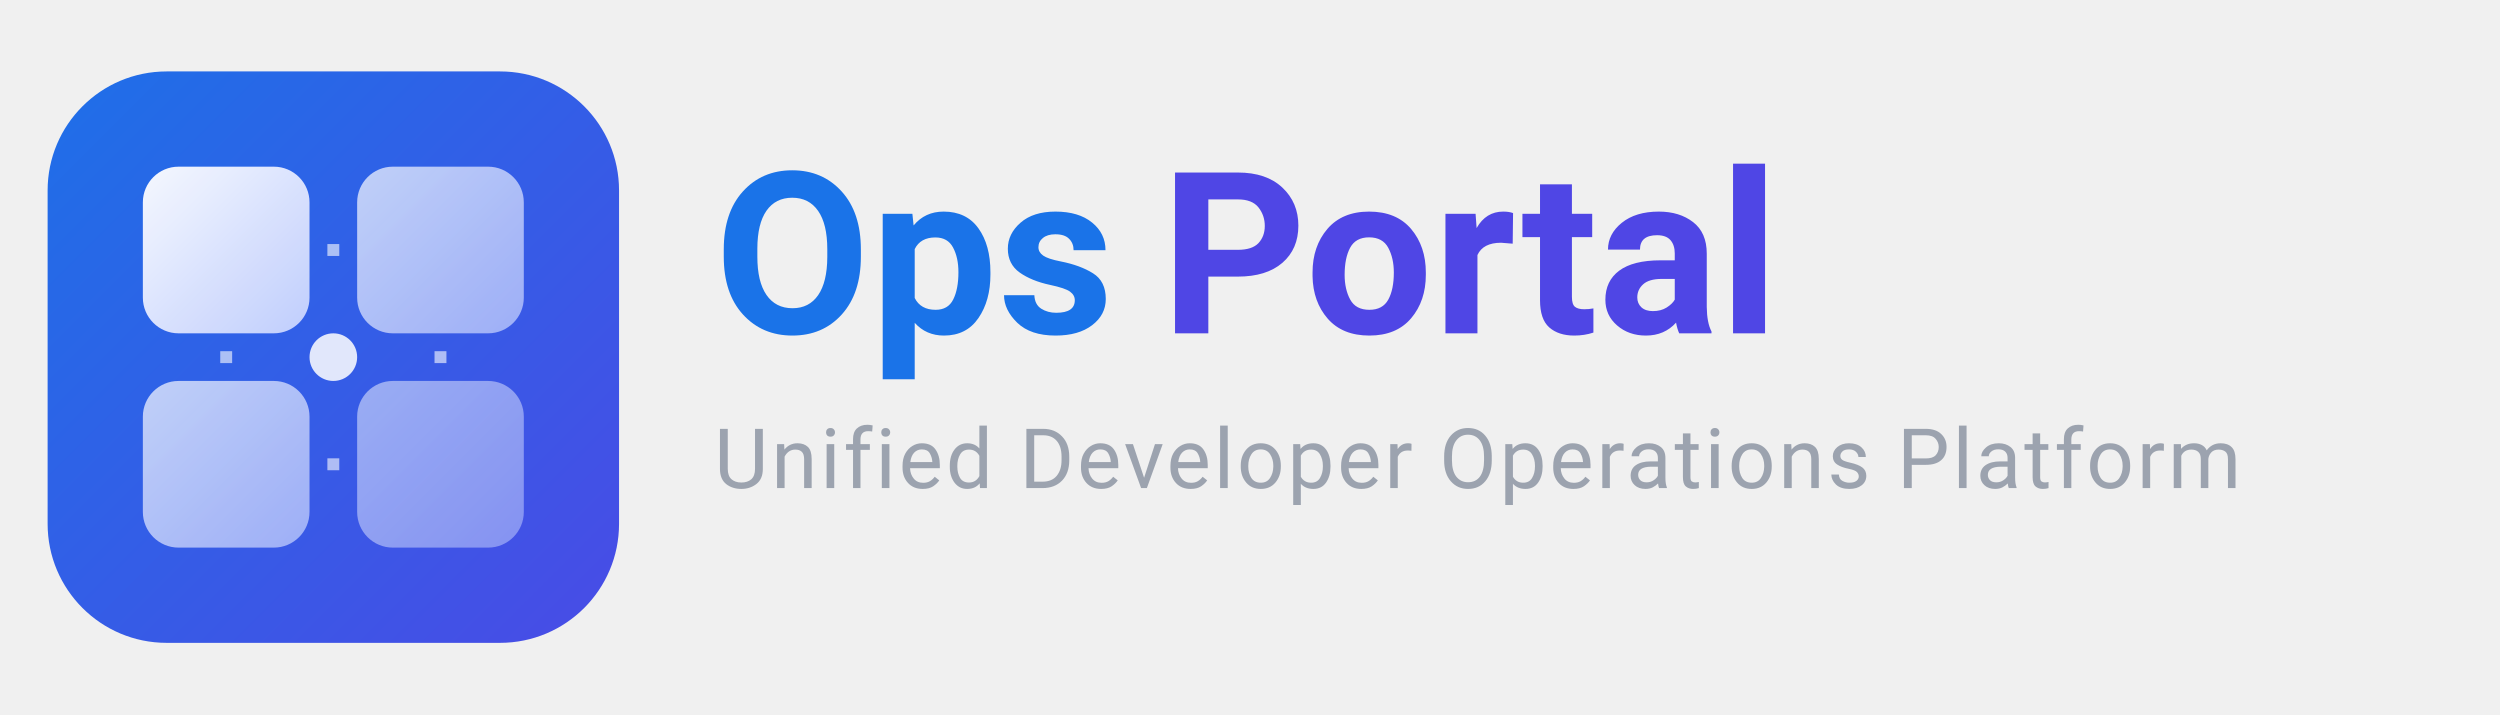
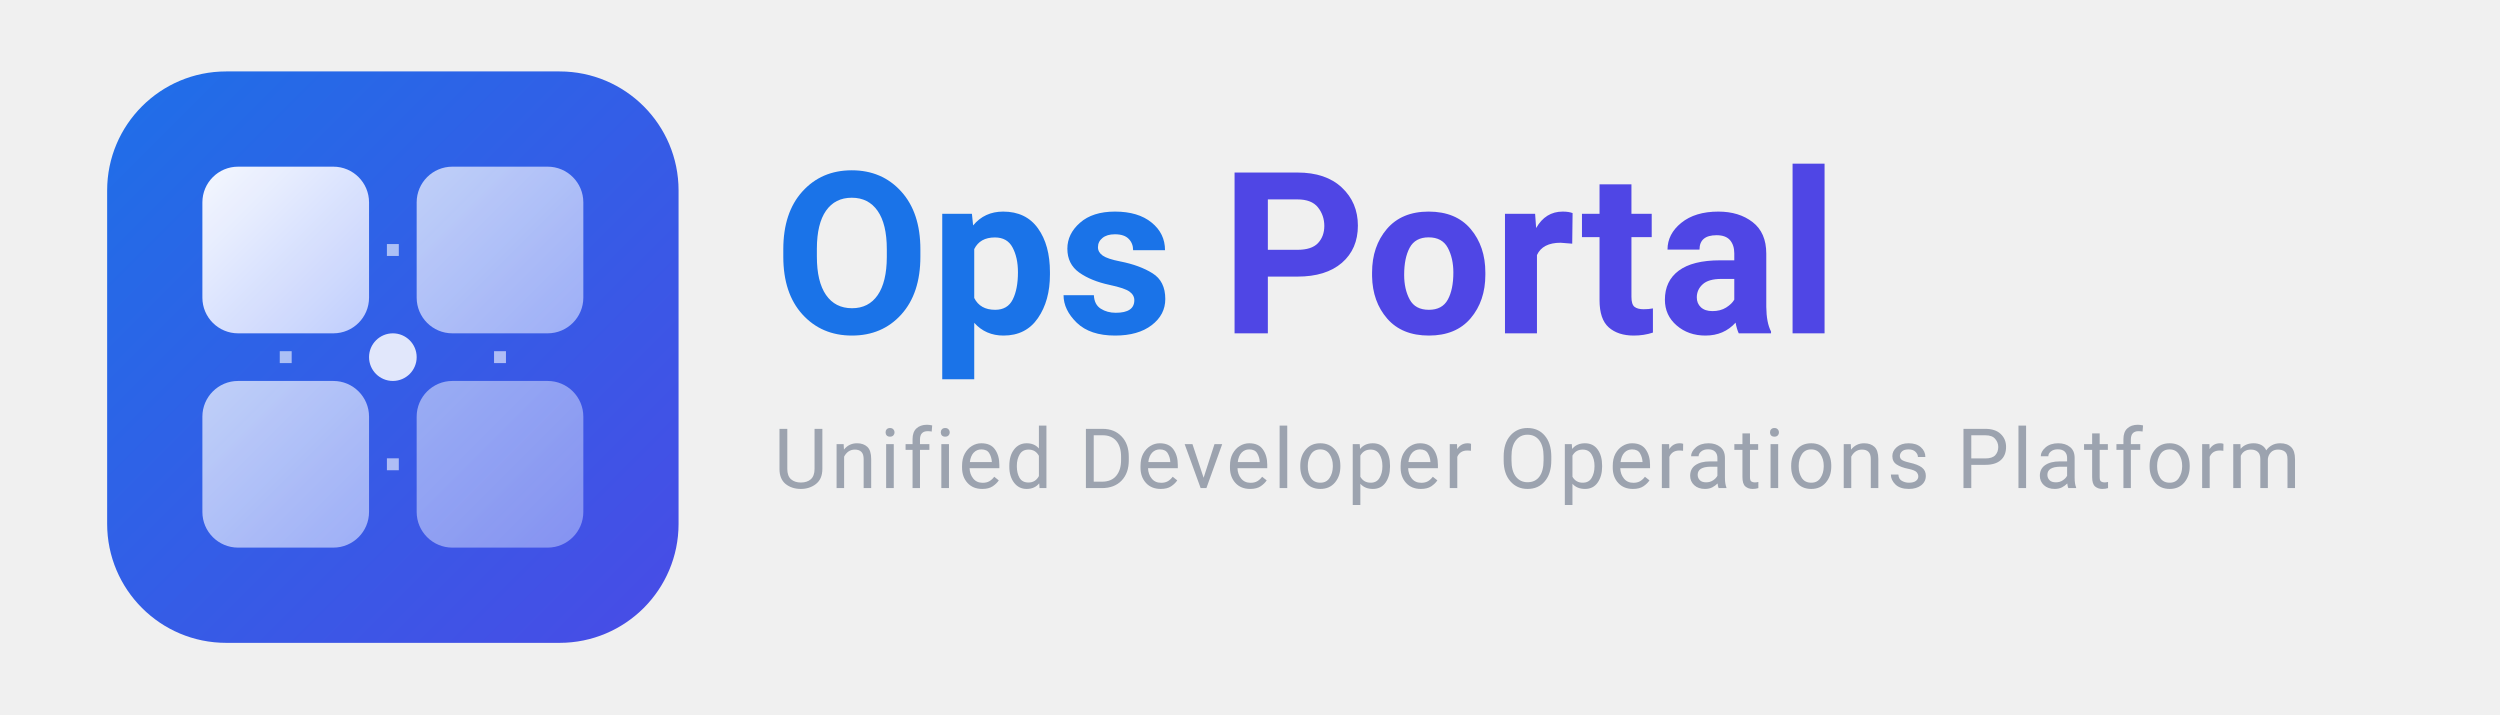
<svg xmlns="http://www.w3.org/2000/svg" viewBox="0 0 420 120" fill="none" role="img" aria-label="OpsPortal">
  <defs>
    <linearGradient id="bg" x1="0" y1="0" x2="120" y2="120" gradientUnits="userSpaceOnUse">
      <stop offset="0%" stop-color="#1a73e8" />
      <stop offset="100%" stop-color="#4F46E5" />
    </linearGradient>
    <linearGradient id="glow" x1="0" y1="0" x2="1" y2="1">
      <stop offset="0%" stop-color="#fff" />
      <stop offset="100%" stop-color="#c7d2fe" />
    </linearGradient>
  </defs>
-   <rect x="8" y="12" width="96" height="96" rx="20" fill="url(#bg)" />
-   <rect x="24" y="28" width="28" height="28" rx="6" fill="url(#glow)" opacity="0.95" />
-   <rect x="60" y="28" width="28" height="28" rx="6" fill="url(#glow)" opacity="0.70" />
-   <rect x="24" y="64" width="28" height="28" rx="6" fill="url(#glow)" opacity="0.70" />
-   <rect x="60" y="64" width="28" height="28" rx="6" fill="url(#glow)" opacity="0.50" />
-   <line x1="55" y1="42" x2="57" y2="42" stroke="#fff" stroke-width="2" opacity="0.6" />
-   <line x1="38" y1="59" x2="38" y2="61" stroke="#fff" stroke-width="2" opacity="0.6" />
-   <line x1="74" y1="59" x2="74" y2="61" stroke="#fff" stroke-width="2" opacity="0.6" />
-   <line x1="55" y1="78" x2="57" y2="78" stroke="#fff" stroke-width="2" opacity="0.6" />
-   <circle cx="56" cy="60" r="4" fill="#fff" opacity="0.85" />
-   <text x="120" y="56" font-family="system-ui,-apple-system,BlinkMacSystemFont,'Segoe UI',Roboto,sans-serif" font-size="38" font-weight="700" fill="#1a73e8">Ops</text>
-   <text x="195" y="56" font-family="system-ui,-apple-system,BlinkMacSystemFont,'Segoe UI',Roboto,sans-serif" font-size="38" font-weight="700" fill="#4F46E5">Portal</text>
-   <text x="120" y="82" font-family="system-ui,-apple-system,BlinkMacSystemFont,'Segoe UI',Roboto,sans-serif" font-size="14" font-weight="400" fill="#9ca3af" letter-spacing="0.5">Unified Developer Operations Platform</text>
+   <g transform="translate(10 0)">
+     <rect x="8" y="12" width="96" height="96" rx="20" fill="url(#bg)" />
+     <rect x="24" y="28" width="28" height="28" rx="6" fill="url(#glow)" opacity="0.95" />
+     <rect x="60" y="28" width="28" height="28" rx="6" fill="url(#glow)" opacity="0.70" />
+     <rect x="24" y="64" width="28" height="28" rx="6" fill="url(#glow)" opacity="0.70" />
+     <rect x="60" y="64" width="28" height="28" rx="6" fill="url(#glow)" opacity="0.50" />
+     <line x1="55" y1="42" x2="57" y2="42" stroke="#fff" stroke-width="2" opacity="0.6" />
+     <line x1="38" y1="59" x2="38" y2="61" stroke="#fff" stroke-width="2" opacity="0.6" />
+     <line x1="74" y1="59" x2="74" y2="61" stroke="#fff" stroke-width="2" opacity="0.6" />
+     <line x1="55" y1="78" x2="57" y2="78" stroke="#fff" stroke-width="2" opacity="0.6" />
+     <circle cx="56" cy="60" r="4" fill="#fff" opacity="0.85" />
+     <text x="120" y="56" font-family="system-ui,-apple-system,BlinkMacSystemFont,'Segoe UI',Roboto,sans-serif" font-size="38" font-weight="700" fill="#1a73e8">Ops</text>
+     <text x="195" y="56" font-family="system-ui,-apple-system,BlinkMacSystemFont,'Segoe UI',Roboto,sans-serif" font-size="38" font-weight="700" fill="#4F46E5">Portal</text>
+     <text x="120" y="82" font-family="system-ui,-apple-system,BlinkMacSystemFont,'Segoe UI',Roboto,sans-serif" font-size="14" font-weight="400" fill="#9ca3af" letter-spacing="0.5">Unified Developer Operations Platform</text>
+   </g>
</svg>
